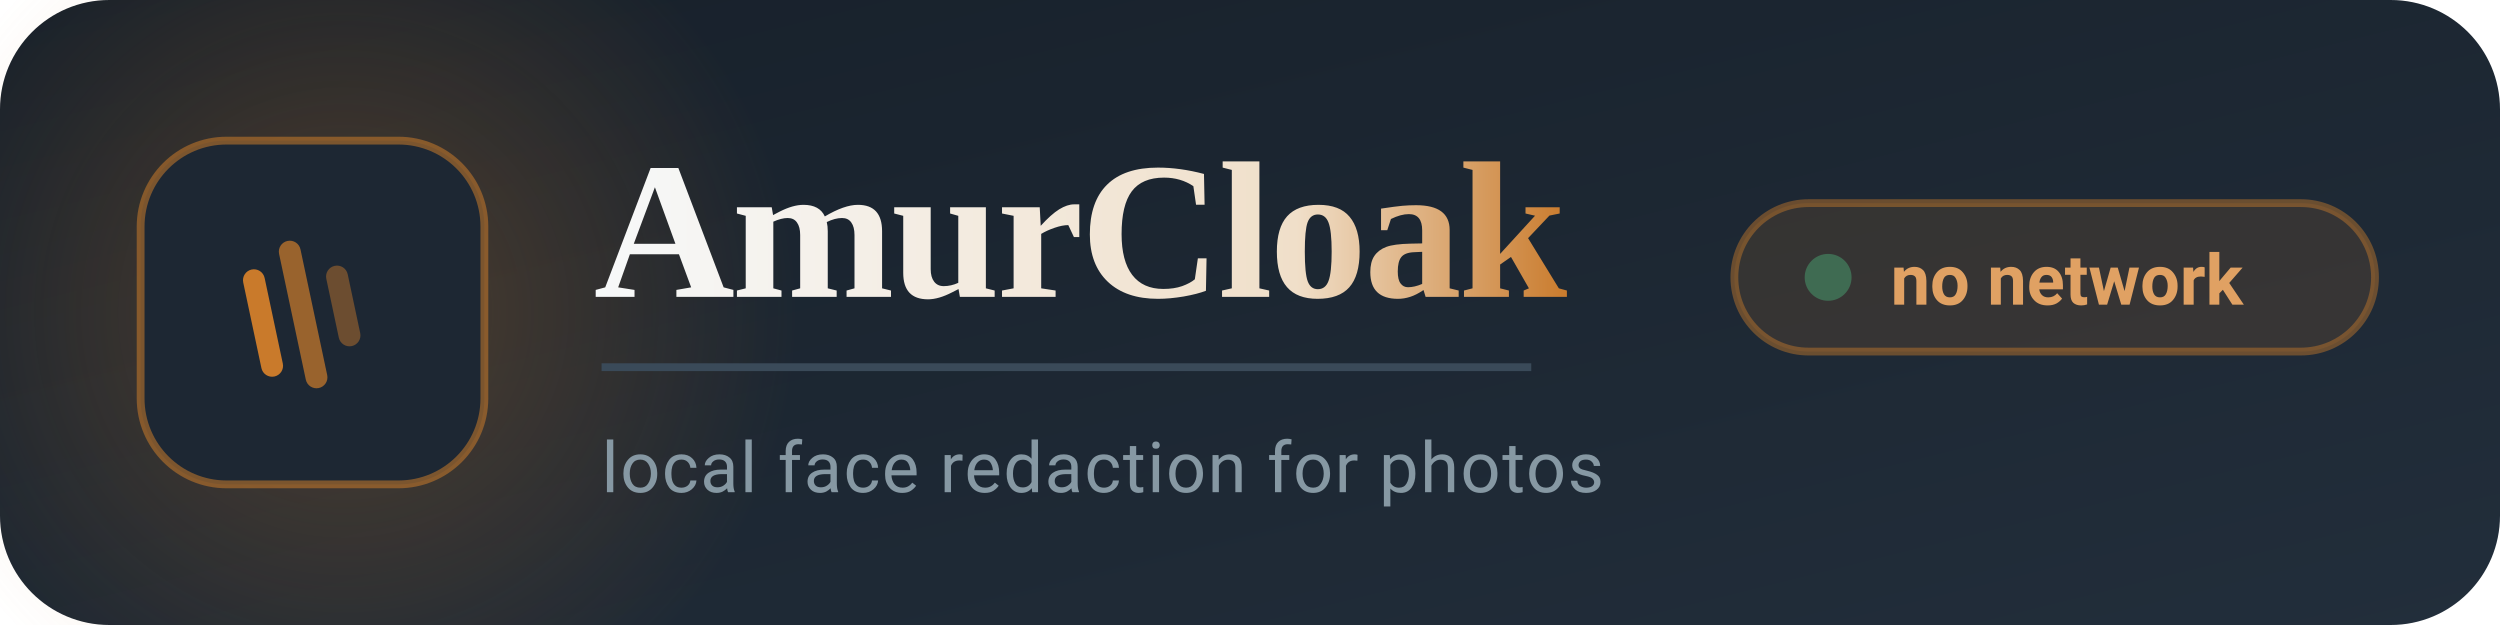
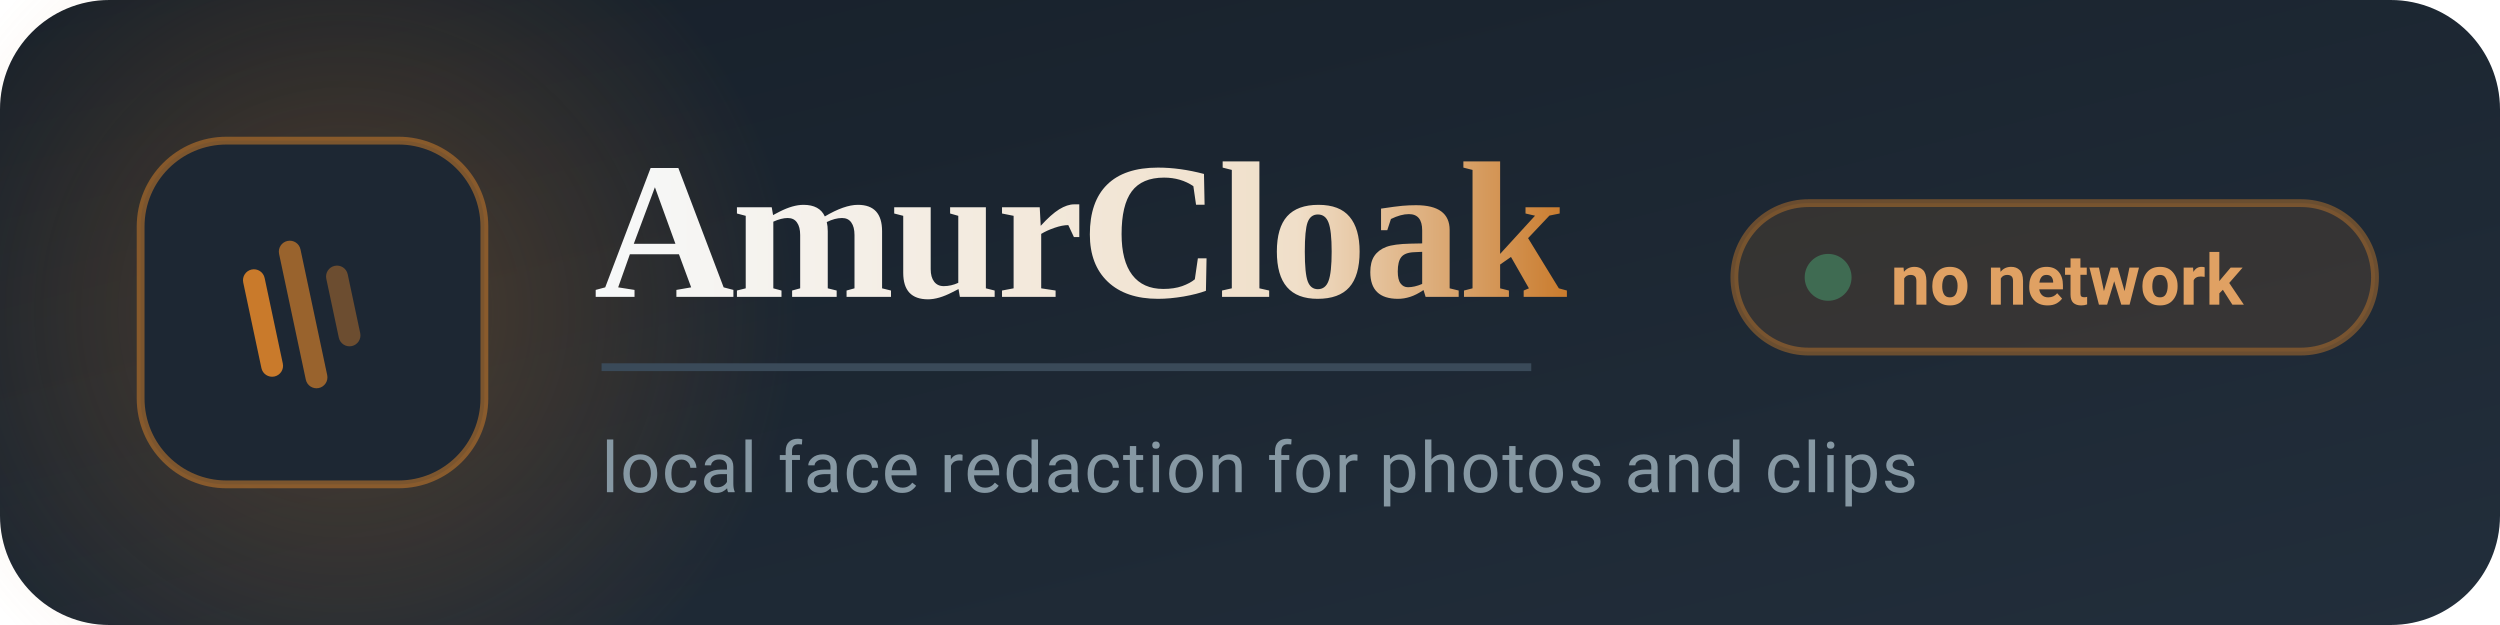
<svg xmlns="http://www.w3.org/2000/svg" viewBox="0 0 320 80" width="320" height="80" role="img" aria-label="AmurCloak">
  <defs>
    <linearGradient id="ac-bg" x1="0" y1="0" x2="1" y2="1">
      <stop offset="0" stop-color="#17202a" />
      <stop offset="1" stop-color="#222e3b" />
    </linearGradient>
    <linearGradient id="ac-word" x1="0" y1="0" x2="1" y2="0">
      <stop offset="0" stop-color="#f7f9fa" />
      <stop offset="0.72" stop-color="#f0dfc9" />
      <stop offset="1" stop-color="#c97a2b" />
    </linearGradient>
    <radialGradient id="ac-glow" cx="0.5" cy="0.5" r="0.5">
      <stop offset="0" stop-color="#c97a2b" stop-opacity="0.30" />
      <stop offset="1" stop-color="#c97a2b" stop-opacity="0" />
    </radialGradient>
  </defs>
  <rect width="320" height="80" rx="14" fill="url(#ac-bg)" />
  <circle cx="44" cy="40" r="58" fill="url(#ac-glow)" />
  <rect x="18" y="18" width="44" height="44" rx="11" fill="#1d2733" stroke="#c97a2b" stroke-opacity="0.55" />
  <g fill="#c97a2b" transform="translate(26,26) scale(0.875)">
    <g transform="rotate(-12 16 16)">
      <rect x="7" y="8" width="3.2" height="16" rx="1.6" />
      <rect x="13" y="5" width="3.2" height="22" rx="1.6" opacity="0.72" />
      <rect x="19" y="10" width="3.2" height="12" rx="1.6" opacity="0.46" />
    </g>
  </g>
  <text x="76" y="38" font-family="ui-serif, 'Iowan Old Style', Georgia, 'Times New Roman', serif" font-size="25" font-weight="600" letter-spacing="-0.4" fill="url(#ac-word)">AmurCloak</text>
  <line x1="77" y1="47" x2="196" y2="47" stroke="#3a4a59" stroke-width="1" />
-   <text x="77" y="63" font-family="ui-sans-serif, system-ui, -apple-system, 'Segoe UI', Roboto, sans-serif" font-size="9" letter-spacing="0.2" fill="#8698a3">local face redaction for photos</text>
+   <text x="77" y="63" font-family="ui-sans-serif, system-ui, -apple-system, 'Segoe UI', Roboto, sans-serif" font-size="9" letter-spacing="0.2" fill="#8698a3">local face redaction for photos and clips</text>
  <rect x="222" y="26" width="82" height="19" rx="9.5" fill="#c97a2b" fill-opacity="0.14" stroke="#c97a2b" stroke-opacity="0.45" />
  <circle cx="234" cy="35.5" r="3" fill="#3f6b52" />
  <text x="242" y="39" font-family="ui-sans-serif, system-ui, -apple-system, 'Segoe UI', Roboto, sans-serif" font-size="9" font-weight="600" fill="#e0a163">no network</text>
</svg>
